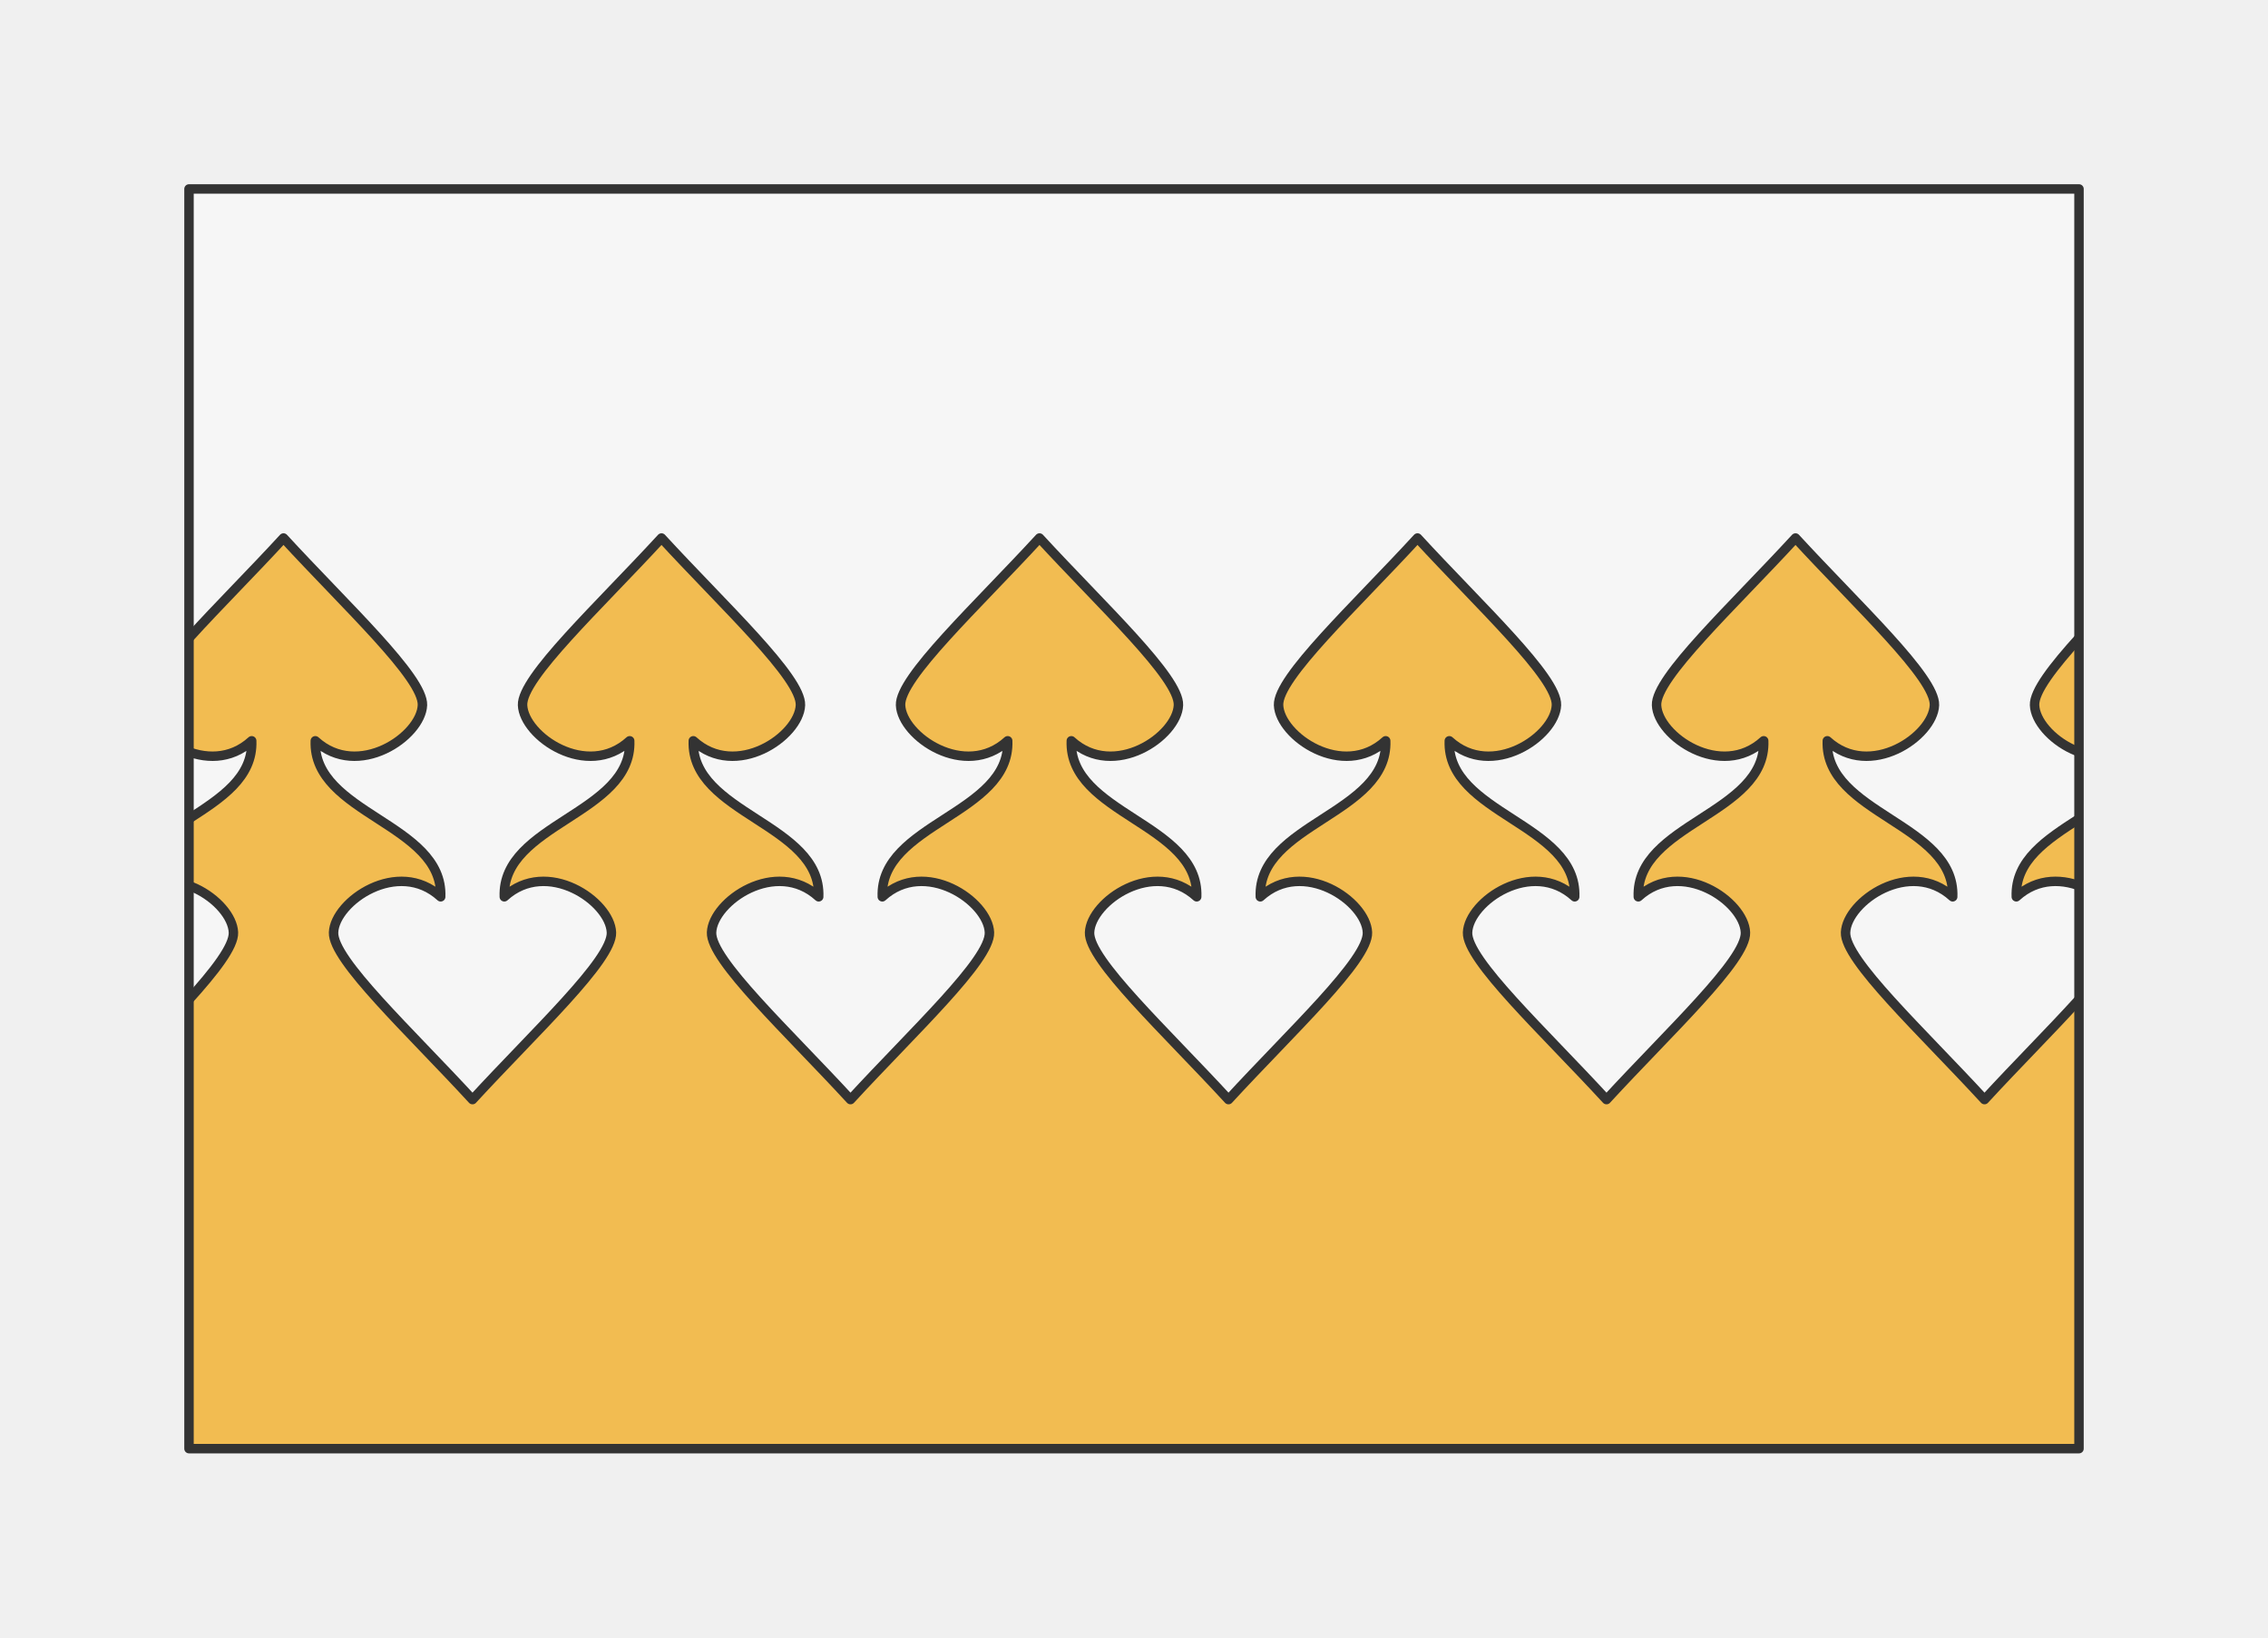
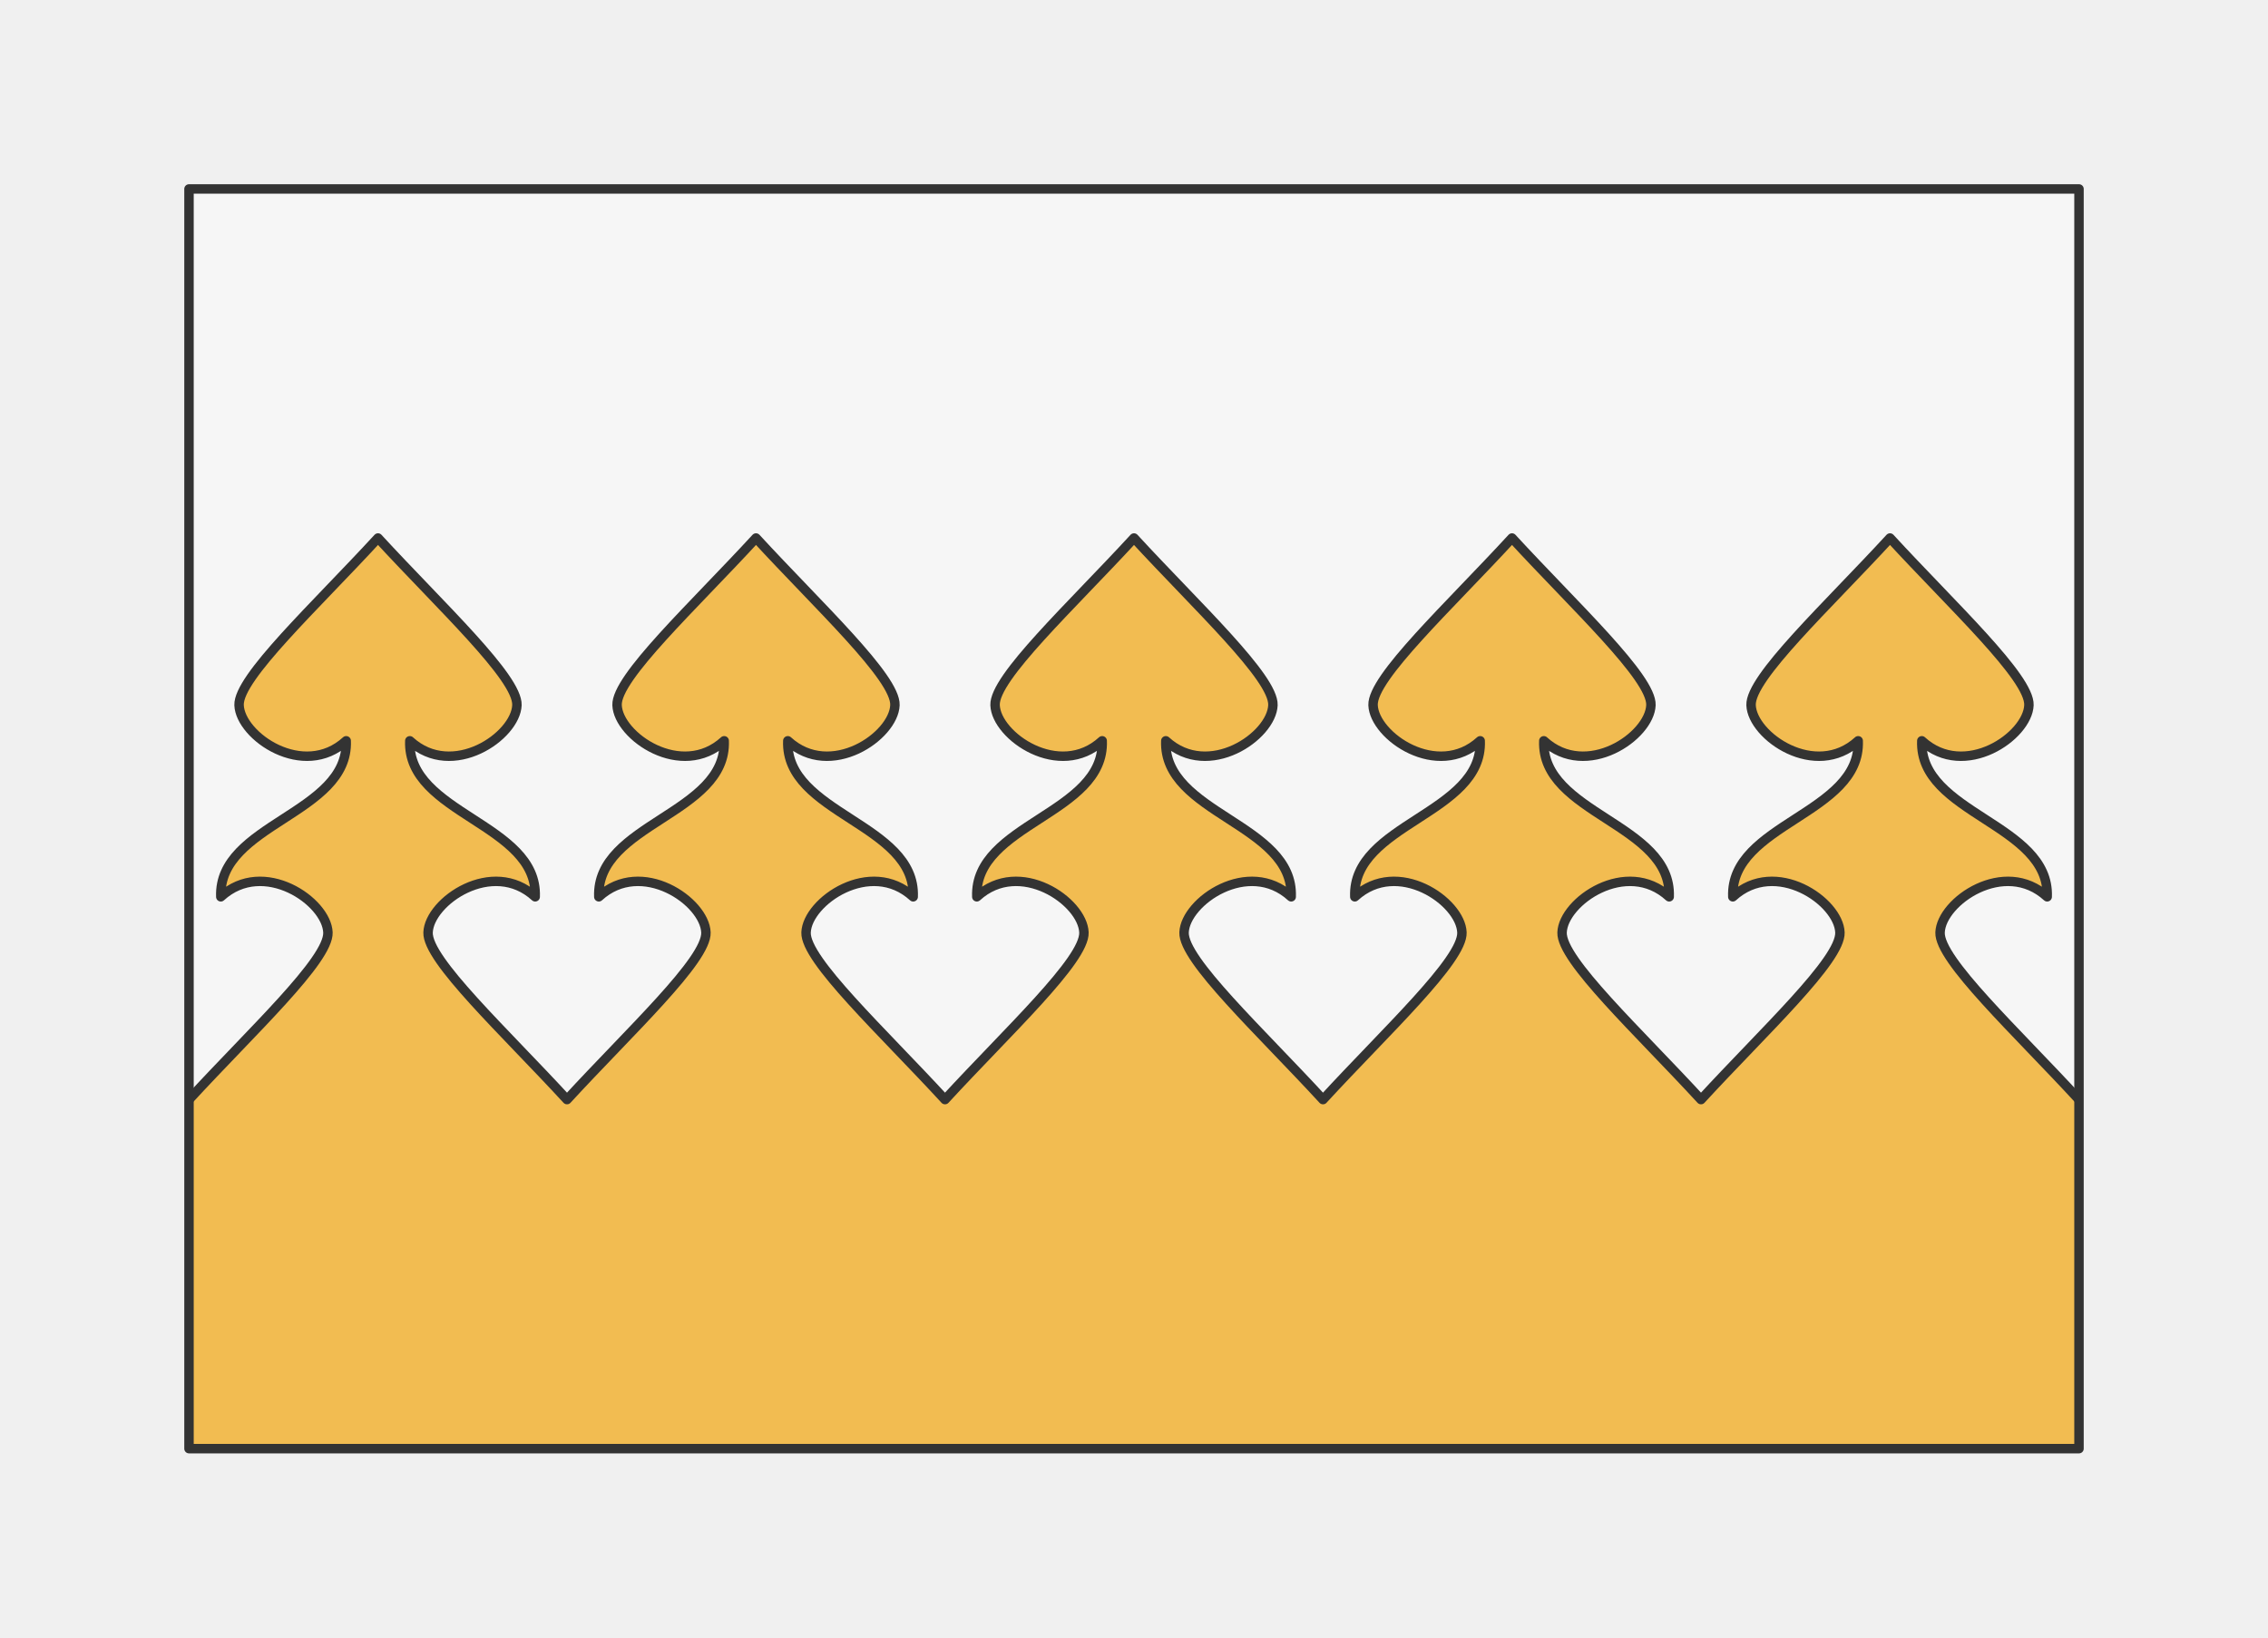
<svg xmlns="http://www.w3.org/2000/svg" preserveAspectRatio="xMidYMin slice" viewBox="-10 -10 120 86.667">
  <defs>
    <mask id="a">
      <path fill="#fff" fill-rule="evenodd" d="M0 0h100v66.667H0z" clip-rule="evenodd" />
    </mask>
  </defs>
  <g mask="url(#a)">
    <path fill="#f0f0f0" fill-rule="evenodd" d="M0 0h100v66.667H0z" />
    <defs>
      <mask id="b">
-         <path fill="#fff" fill-rule="evenodd" stroke="#fff" stroke-width=".1" d="M-40 33.333c1.696-1.096 3.391-2.193 3.317-4.128-2.26 2.066-5.606-.242-5.668-1.887-.054-1.455 4.034-5.236 7.351-8.845 3.317 3.609 7.405 7.39 7.351 8.845-.062 1.645-3.409 3.953-5.668 1.887-.148 3.87 6.782 4.387 6.634 8.257-2.26-2.067-5.606.241-5.668 1.887-.054 1.454 4.034 5.236 7.351 8.845 3.317-3.61 7.405-7.39 7.351-8.845-.062-1.646-3.409-3.954-5.668-1.887-.074-1.935 1.621-3.032 3.317-4.129s3.391-2.193 3.317-4.128c-2.26 2.066-5.606-.242-5.668-1.887-.054-1.455 4.034-5.236 7.351-8.845 3.317 3.609 7.405 7.39 7.351 8.845-.062 1.645-3.409 3.953-5.668 1.887-.148 3.87 6.782 4.387 6.634 8.257-2.26-2.067-5.606.241-5.668 1.887-.054 1.454 4.034 5.236 7.351 8.845 3.317-3.61 7.405-7.39 7.351-8.845-.062-1.646-3.409-3.954-5.668-1.887-.074-1.935 1.621-3.032 3.317-4.129s3.391-2.193 3.317-4.128c-2.26 2.066-5.606-.242-5.668-1.887-.054-1.455 4.034-5.236 7.351-8.845 3.317 3.609 7.405 7.39 7.351 8.845-.062 1.645-3.409 3.953-5.668 1.887-.148 3.87 6.782 4.387 6.634 8.257-2.26-2.067-5.606.241-5.668 1.887-.054 1.454 4.034 5.236 7.351 8.845 3.317-3.61 7.405-7.39 7.351-8.845-.062-1.646-3.409-3.954-5.668-1.887-.074-1.935 1.621-3.032 3.317-4.129s3.391-2.193 3.317-4.128c-2.26 2.066-5.606-.242-5.668-1.887-.054-1.455 4.034-5.236 7.351-8.845 3.317 3.609 7.405 7.39 7.351 8.845-.062 1.645-3.409 3.953-5.668 1.887-.148 3.87 6.782 4.387 6.634 8.257-2.26-2.067-5.606.241-5.668 1.887-.054 1.454 4.034 5.236 7.351 8.845 3.317-3.61 7.405-7.39 7.351-8.845-.062-1.646-3.409-3.954-5.668-1.887-.074-1.935 1.621-3.032 3.317-4.129s3.391-2.193 3.317-4.128c-2.26 2.066-5.606-.242-5.668-1.887-.054-1.455 4.034-5.236 7.351-8.845 3.317 3.609 7.405 7.39 7.351 8.845-.062 1.645-3.409 3.953-5.668 1.887-.148 3.87 6.782 4.387 6.634 8.257-2.26-2.067-5.606.241-5.668 1.887-.054 1.454 4.034 5.236 7.351 8.845 3.317-3.61 7.405-7.39 7.351-8.845-.062-1.646-3.409-3.954-5.668-1.887-.074-1.935 1.621-3.032 3.317-4.129s3.391-2.193 3.317-4.128c-2.26 2.066-5.606-.242-5.668-1.887-.054-1.455 4.034-5.236 7.351-8.845 3.317 3.609 7.405 7.39 7.351 8.845-.062 1.645-3.409 3.953-5.668 1.887-.148 3.87 6.782 4.387 6.634 8.257-2.26-2.067-5.606.241-5.668 1.887-.054 1.454 4.034 5.236 7.351 8.845 3.317-3.61 7.405-7.39 7.351-8.845-.062-1.646-3.409-3.954-5.668-1.887-.074-1.935 1.621-3.032 3.317-4.129s3.391-2.193 3.317-4.128c-2.26 2.066-5.606-.242-5.668-1.887-.054-1.455 4.034-5.236 7.351-8.845 3.317 3.609 7.405 7.39 7.351 8.845-.062 1.645-3.409 3.953-5.668 1.887-.148 3.87 6.782 4.387 6.634 8.257-2.26-2.067-5.606.241-5.668 1.887-.054 1.454 4.034 5.236 7.351 8.845 3.317-3.61 7.405-7.39 7.351-8.845-.062-1.646-3.409-3.954-5.668-1.887-.074-1.935 1.621-3.032 3.317-4.129s3.391-2.193 3.317-4.128c-2.26 2.066-5.606-.242-5.668-1.887-.054-1.455 4.034-5.236 7.351-8.845 3.317 3.609 7.405 7.39 7.351 8.845-.062 1.645-3.409 3.953-5.668 1.887-.148 3.87 6.782 4.387 6.634 8.257-2.26-2.067-5.606.241-5.668 1.887-.054 1.454 4.034 5.236 7.351 8.845 3.317-3.61 7.405-7.39 7.351-8.845-.062-1.646-3.409-3.954-5.668-1.887-.074-1.935 1.621-3.032 3.317-4.129s3.391-2.193 3.317-4.128c-2.26 2.066-5.606-.242-5.668-1.887-.054-1.455 4.034-5.236 7.351-8.845 3.317 3.609 7.405 7.39 7.351 8.845-.062 1.645-3.409 3.953-5.668 1.887-.148 3.87 6.782 4.387 6.634 8.257-2.26-2.067-5.606.242-5.668 1.887-.054 1.454 4.034 5.236 7.351 8.845 3.317-3.61 7.405-7.39 7.351-8.845-.062-1.645-3.409-3.954-5.668-1.887-.074-1.935 1.621-3.032 3.317-4.129s3.391-2.193 3.317-4.128c-2.26 2.066-5.606-.242-5.668-1.887-.054-1.455 4.034-5.236 7.351-8.845 3.317 3.609 7.405 7.39 7.351 8.845-.062 1.645-3.409 3.953-5.668 1.887-.148 3.87 6.782 4.387 6.634 8.257-2.26-2.067-5.606.242-5.668 1.887-.054 1.454 4.034 5.236 7.351 8.845 3.317-3.61 7.405-7.39 7.351-8.845-.062-1.645-3.409-3.954-5.668-1.887-.074-1.935 1.621-3.032 3.317-4.129s3.391-2.193 3.317-4.128c-2.26 2.066-5.606-.242-5.668-1.887-.054-1.455 4.034-5.236 7.351-8.845 3.317 3.609 7.405 7.39 7.351 8.845-.062 1.645-3.409 3.953-5.668 1.887-.148 3.87 6.782 4.387 6.634 8.257-2.26-2.067-5.606.242-5.668 1.887-.054 1.454 4.034 5.236 7.351 8.845 3.317-3.61 7.405-7.39 7.351-8.845-.062-1.645-3.409-3.954-5.668-1.887-.074-1.935 1.621-3.032 3.317-4.129l459.97 92.587a600 600 0 1 0-1179.94 0z" clip-rule="evenodd" />
+         <path fill="#fff" fill-rule="evenodd" stroke="#fff" stroke-width=".1" d="M-40 33.333h5c1.696-1.096 3.391-2.193 3.317-4.128-2.26 2.066-5.606-.242-5.668-1.887-.054-1.455 4.034-5.236 7.351-8.845 3.317 3.609 7.405 7.39 7.351 8.845-.062 1.645-3.409 3.953-5.668 1.887-.148 3.87 6.782 4.387 6.634 8.257-2.26-2.067-5.606.241-5.668 1.887-.054 1.454 4.034 5.236 7.351 8.845 3.317-3.61 7.405-7.39 7.351-8.845-.062-1.646-3.409-3.954-5.668-1.887-.074-1.935 1.621-3.032 3.317-4.129s3.391-2.193 3.317-4.128c-2.26 2.066-5.606-.242-5.668-1.887-.054-1.455 4.034-5.236 7.351-8.845 3.317 3.609 7.405 7.39 7.351 8.845-.062 1.645-3.409 3.953-5.668 1.887-.148 3.87 6.782 4.387 6.634 8.257-2.26-2.067-5.606.241-5.668 1.887-.054 1.454 4.034 5.236 7.351 8.845 3.317-3.61 7.405-7.39 7.351-8.845-.062-1.646-3.409-3.954-5.668-1.887C1.609 35.527 3.304 34.43 5 33.333s3.391-2.193 3.317-4.128c-2.26 2.066-5.606-.242-5.668-1.887-.054-1.455 4.034-5.236 7.351-8.845 3.317 3.609 7.405 7.39 7.351 8.845-.062 1.645-3.409 3.953-5.668 1.887-.148 3.87 6.782 4.387 6.634 8.257-2.26-2.067-5.606.241-5.668 1.887-.054 1.454 4.034 5.236 7.351 8.845 3.317-3.61 7.405-7.39 7.351-8.845-.062-1.646-3.409-3.954-5.668-1.887-.074-1.935 1.621-3.032 3.317-4.129s3.391-2.193 3.317-4.128c-2.26 2.066-5.606-.242-5.668-1.887-.054-1.455 4.034-5.236 7.351-8.845 3.317 3.609 7.405 7.39 7.351 8.845-.062 1.645-3.409 3.953-5.668 1.887-.148 3.87 6.782 4.387 6.634 8.257-2.26-2.067-5.606.241-5.668 1.887-.054 1.454 4.034 5.236 7.351 8.845 3.317-3.61 7.405-7.39 7.351-8.845-.062-1.646-3.409-3.954-5.668-1.887-.074-1.935 1.621-3.032 3.317-4.129s3.391-2.193 3.317-4.128c-2.26 2.066-5.606-.242-5.668-1.887-.054-1.455 4.034-5.236 7.351-8.845 3.317 3.609 7.405 7.39 7.351 8.845-.062 1.645-3.409 3.953-5.668 1.887-.148 3.87 6.782 4.387 6.634 8.257-2.26-2.067-5.606.241-5.668 1.887-.054 1.454 4.034 5.236 7.351 8.845 3.317-3.61 7.405-7.39 7.351-8.845-.062-1.646-3.409-3.954-5.668-1.887-.074-1.935 1.621-3.032 3.317-4.129s3.391-2.193 3.317-4.128c-2.26 2.066-5.606-.242-5.668-1.887-.054-1.455 4.034-5.236 7.351-8.845 3.317 3.609 7.405 7.39 7.351 8.845-.062 1.645-3.409 3.953-5.668 1.887-.148 3.87 6.782 4.387 6.634 8.257-2.26-2.067-5.606.241-5.668 1.887-.054 1.454 4.034 5.236 7.351 8.845 3.317-3.61 7.405-7.39 7.351-8.845-.062-1.646-3.409-3.954-5.668-1.887-.074-1.935 1.621-3.032 3.317-4.129s3.391-2.193 3.317-4.128c-2.26 2.066-5.606-.242-5.668-1.887-.054-1.455 4.034-5.236 7.351-8.845 3.317 3.609 7.405 7.39 7.351 8.845-.062 1.645-3.409 3.953-5.668 1.887-.148 3.87 6.782 4.387 6.634 8.257-2.26-2.067-5.606.241-5.668 1.887-.054 1.454 4.034 5.236 7.351 8.845 3.317-3.61 7.405-7.39 7.351-8.845-.062-1.646-3.409-3.954-5.668-1.887-.074-1.935 1.621-3.032 3.317-4.129s3.391-2.193 3.317-4.128c-2.26 2.066-5.606-.242-5.668-1.887-.054-1.455 4.034-5.236 7.351-8.845 3.317 3.609 7.405 7.39 7.351 8.845-.062 1.645-3.409 3.953-5.668 1.887-.148 3.87 6.782 4.387 6.634 8.257-2.26-2.067-5.606.241-5.668 1.887-.054 1.454 4.034 5.236 7.351 8.845 3.317-3.61 7.405-7.39 7.351-8.845-.062-1.646-3.409-3.954-5.668-1.887-.074-1.935 1.621-3.032 3.317-4.129s3.391-2.193 3.317-4.128c-2.26 2.066-5.606-.242-5.668-1.887-.054-1.455 4.034-5.236 7.351-8.845 3.317 3.609 7.405 7.39 7.351 8.845-.062 1.645-3.409 3.953-5.668 1.887-.148 3.87 6.782 4.387 6.634 8.257-2.26-2.067-5.606.242-5.668 1.887-.054 1.454 4.034 5.236 7.351 8.845 3.317-3.61 7.405-7.39 7.351-8.845-.062-1.645-3.409-3.954-5.668-1.887-.074-1.935 1.621-3.032 3.317-4.129s3.391-2.193 3.317-4.128c-2.26 2.066-5.606-.242-5.668-1.887-.054-1.455 4.034-5.236 7.351-8.845 3.317 3.609 7.405 7.39 7.351 8.845-.062 1.645-3.409 3.953-5.668 1.887-.148 3.87 6.782 4.387 6.634 8.257-2.26-2.067-5.606.242-5.668 1.887-.054 1.454 4.034 5.236 7.351 8.845 3.317-3.61 7.405-7.39 7.351-8.845-.062-1.645-3.409-3.954-5.668-1.887-.074-1.935 1.621-3.032 3.317-4.129l474.97 92.587a600 600 0 1 0-1179.94 0z" clip-rule="evenodd" />
      </mask>
    </defs>
    <g mask="url(#b)">
      <path fill="#f6f6f6" d="M-1000-1000h2000v2000h-2000z" />
    </g>
    <defs>
      <mask id="c">
-         <path fill="#fff" fill-rule="evenodd" d="M-40 33.333c1.696-1.096 3.391-2.193 3.317-4.128-2.26 2.066-5.606-.242-5.668-1.887-.054-1.455 4.034-5.236 7.351-8.845 3.317 3.609 7.405 7.39 7.351 8.845-.062 1.645-3.409 3.953-5.668 1.887-.148 3.87 6.782 4.387 6.634 8.257-2.26-2.067-5.606.241-5.668 1.887-.054 1.454 4.034 5.236 7.351 8.845 3.317-3.61 7.405-7.39 7.351-8.845-.062-1.646-3.409-3.954-5.668-1.887-.074-1.935 1.621-3.032 3.317-4.129s3.391-2.193 3.317-4.128c-2.26 2.066-5.606-.242-5.668-1.887-.054-1.455 4.034-5.236 7.351-8.845 3.317 3.609 7.405 7.39 7.351 8.845-.062 1.645-3.409 3.953-5.668 1.887-.148 3.87 6.782 4.387 6.634 8.257-2.26-2.067-5.606.241-5.668 1.887-.054 1.454 4.034 5.236 7.351 8.845 3.317-3.61 7.405-7.39 7.351-8.845-.062-1.646-3.409-3.954-5.668-1.887-.074-1.935 1.621-3.032 3.317-4.129s3.391-2.193 3.317-4.128c-2.26 2.066-5.606-.242-5.668-1.887-.054-1.455 4.034-5.236 7.351-8.845 3.317 3.609 7.405 7.39 7.351 8.845-.062 1.645-3.409 3.953-5.668 1.887-.148 3.87 6.782 4.387 6.634 8.257-2.26-2.067-5.606.241-5.668 1.887-.054 1.454 4.034 5.236 7.351 8.845 3.317-3.61 7.405-7.39 7.351-8.845-.062-1.646-3.409-3.954-5.668-1.887-.074-1.935 1.621-3.032 3.317-4.129s3.391-2.193 3.317-4.128c-2.26 2.066-5.606-.242-5.668-1.887-.054-1.455 4.034-5.236 7.351-8.845 3.317 3.609 7.405 7.39 7.351 8.845-.062 1.645-3.409 3.953-5.668 1.887-.148 3.87 6.782 4.387 6.634 8.257-2.26-2.067-5.606.241-5.668 1.887-.054 1.454 4.034 5.236 7.351 8.845 3.317-3.61 7.405-7.39 7.351-8.845-.062-1.646-3.409-3.954-5.668-1.887-.074-1.935 1.621-3.032 3.317-4.129s3.391-2.193 3.317-4.128c-2.26 2.066-5.606-.242-5.668-1.887-.054-1.455 4.034-5.236 7.351-8.845 3.317 3.609 7.405 7.39 7.351 8.845-.062 1.645-3.409 3.953-5.668 1.887-.148 3.87 6.782 4.387 6.634 8.257-2.26-2.067-5.606.241-5.668 1.887-.054 1.454 4.034 5.236 7.351 8.845 3.317-3.61 7.405-7.39 7.351-8.845-.062-1.646-3.409-3.954-5.668-1.887-.074-1.935 1.621-3.032 3.317-4.129s3.391-2.193 3.317-4.128c-2.26 2.066-5.606-.242-5.668-1.887-.054-1.455 4.034-5.236 7.351-8.845 3.317 3.609 7.405 7.39 7.351 8.845-.062 1.645-3.409 3.953-5.668 1.887-.148 3.87 6.782 4.387 6.634 8.257-2.26-2.067-5.606.241-5.668 1.887-.054 1.454 4.034 5.236 7.351 8.845 3.317-3.61 7.405-7.39 7.351-8.845-.062-1.646-3.409-3.954-5.668-1.887-.074-1.935 1.621-3.032 3.317-4.129s3.391-2.193 3.317-4.128c-2.26 2.066-5.606-.242-5.668-1.887-.054-1.455 4.034-5.236 7.351-8.845 3.317 3.609 7.405 7.39 7.351 8.845-.062 1.645-3.409 3.953-5.668 1.887-.148 3.87 6.782 4.387 6.634 8.257-2.26-2.067-5.606.241-5.668 1.887-.054 1.454 4.034 5.236 7.351 8.845 3.317-3.61 7.405-7.39 7.351-8.845-.062-1.646-3.409-3.954-5.668-1.887-.074-1.935 1.621-3.032 3.317-4.129s3.391-2.193 3.317-4.128c-2.26 2.066-5.606-.242-5.668-1.887-.054-1.455 4.034-5.236 7.351-8.845 3.317 3.609 7.405 7.39 7.351 8.845-.062 1.645-3.409 3.953-5.668 1.887-.148 3.87 6.782 4.387 6.634 8.257-2.26-2.067-5.606.241-5.668 1.887-.054 1.454 4.034 5.236 7.351 8.845 3.317-3.61 7.405-7.39 7.351-8.845-.062-1.646-3.409-3.954-5.668-1.887-.074-1.935 1.621-3.032 3.317-4.129s3.391-2.193 3.317-4.128c-2.26 2.066-5.606-.242-5.668-1.887-.054-1.455 4.034-5.236 7.351-8.845 3.317 3.609 7.405 7.39 7.351 8.845-.062 1.645-3.409 3.953-5.668 1.887-.148 3.87 6.782 4.387 6.634 8.257-2.26-2.067-5.606.242-5.668 1.887-.054 1.454 4.034 5.236 7.351 8.845 3.317-3.61 7.405-7.39 7.351-8.845-.062-1.645-3.409-3.954-5.668-1.887-.074-1.935 1.621-3.032 3.317-4.129s3.391-2.193 3.317-4.128c-2.26 2.066-5.606-.242-5.668-1.887-.054-1.455 4.034-5.236 7.351-8.845 3.317 3.609 7.405 7.39 7.351 8.845-.062 1.645-3.409 3.953-5.668 1.887-.148 3.87 6.782 4.387 6.634 8.257-2.26-2.067-5.606.242-5.668 1.887-.054 1.454 4.034 5.236 7.351 8.845 3.317-3.61 7.405-7.39 7.351-8.845-.062-1.645-3.409-3.954-5.668-1.887-.074-1.935 1.621-3.032 3.317-4.129s3.391-2.193 3.317-4.128c-2.26 2.066-5.606-.242-5.668-1.887-.054-1.455 4.034-5.236 7.351-8.845 3.317 3.609 7.405 7.39 7.351 8.845-.062 1.645-3.409 3.953-5.668 1.887-.148 3.87 6.782 4.387 6.634 8.257-2.26-2.067-5.606.242-5.668 1.887-.054 1.454 4.034 5.236 7.351 8.845 3.317-3.61 7.405-7.39 7.351-8.845-.062-1.645-3.409-3.954-5.668-1.887-.074-1.935 1.621-3.032 3.317-4.129l459.97-92.587a600 600 0 1 1-1179.94 0z" clip-rule="evenodd" />
+         <path fill="#fff" fill-rule="evenodd" d="M-40 33.333h5c1.696-1.096 3.391-2.193 3.317-4.128-2.26 2.066-5.606-.242-5.668-1.887-.054-1.455 4.034-5.236 7.351-8.845 3.317 3.609 7.405 7.39 7.351 8.845-.062 1.645-3.409 3.953-5.668 1.887-.148 3.87 6.782 4.387 6.634 8.257-2.26-2.067-5.606.241-5.668 1.887-.054 1.454 4.034 5.236 7.351 8.845 3.317-3.61 7.405-7.39 7.351-8.845-.062-1.646-3.409-3.954-5.668-1.887-.074-1.935 1.621-3.032 3.317-4.129s3.391-2.193 3.317-4.128c-2.26 2.066-5.606-.242-5.668-1.887-.054-1.455 4.034-5.236 7.351-8.845 3.317 3.609 7.405 7.39 7.351 8.845-.062 1.645-3.409 3.953-5.668 1.887-.148 3.87 6.782 4.387 6.634 8.257-2.26-2.067-5.606.241-5.668 1.887-.054 1.454 4.034 5.236 7.351 8.845 3.317-3.61 7.405-7.39 7.351-8.845-.062-1.646-3.409-3.954-5.668-1.887C1.609 35.527 3.304 34.43 5 33.333s3.391-2.193 3.317-4.128c-2.26 2.066-5.606-.242-5.668-1.887-.054-1.455 4.034-5.236 7.351-8.845 3.317 3.609 7.405 7.39 7.351 8.845-.062 1.645-3.409 3.953-5.668 1.887-.148 3.87 6.782 4.387 6.634 8.257-2.26-2.067-5.606.241-5.668 1.887-.054 1.454 4.034 5.236 7.351 8.845 3.317-3.61 7.405-7.39 7.351-8.845-.062-1.646-3.409-3.954-5.668-1.887-.074-1.935 1.621-3.032 3.317-4.129s3.391-2.193 3.317-4.128c-2.26 2.066-5.606-.242-5.668-1.887-.054-1.455 4.034-5.236 7.351-8.845 3.317 3.609 7.405 7.39 7.351 8.845-.062 1.645-3.409 3.953-5.668 1.887-.148 3.87 6.782 4.387 6.634 8.257-2.26-2.067-5.606.241-5.668 1.887-.054 1.454 4.034 5.236 7.351 8.845 3.317-3.61 7.405-7.39 7.351-8.845-.062-1.646-3.409-3.954-5.668-1.887-.074-1.935 1.621-3.032 3.317-4.129s3.391-2.193 3.317-4.128c-2.26 2.066-5.606-.242-5.668-1.887-.054-1.455 4.034-5.236 7.351-8.845 3.317 3.609 7.405 7.39 7.351 8.845-.062 1.645-3.409 3.953-5.668 1.887-.148 3.87 6.782 4.387 6.634 8.257-2.26-2.067-5.606.241-5.668 1.887-.054 1.454 4.034 5.236 7.351 8.845 3.317-3.61 7.405-7.39 7.351-8.845-.062-1.646-3.409-3.954-5.668-1.887-.074-1.935 1.621-3.032 3.317-4.129s3.391-2.193 3.317-4.128c-2.26 2.066-5.606-.242-5.668-1.887-.054-1.455 4.034-5.236 7.351-8.845 3.317 3.609 7.405 7.39 7.351 8.845-.062 1.645-3.409 3.953-5.668 1.887-.148 3.87 6.782 4.387 6.634 8.257-2.26-2.067-5.606.241-5.668 1.887-.054 1.454 4.034 5.236 7.351 8.845 3.317-3.61 7.405-7.39 7.351-8.845-.062-1.646-3.409-3.954-5.668-1.887-.074-1.935 1.621-3.032 3.317-4.129s3.391-2.193 3.317-4.128c-2.26 2.066-5.606-.242-5.668-1.887-.054-1.455 4.034-5.236 7.351-8.845 3.317 3.609 7.405 7.39 7.351 8.845-.062 1.645-3.409 3.953-5.668 1.887-.148 3.87 6.782 4.387 6.634 8.257-2.26-2.067-5.606.241-5.668 1.887-.054 1.454 4.034 5.236 7.351 8.845 3.317-3.61 7.405-7.39 7.351-8.845-.062-1.646-3.409-3.954-5.668-1.887-.074-1.935 1.621-3.032 3.317-4.129s3.391-2.193 3.317-4.128c-2.26 2.066-5.606-.242-5.668-1.887-.054-1.455 4.034-5.236 7.351-8.845 3.317 3.609 7.405 7.39 7.351 8.845-.062 1.645-3.409 3.953-5.668 1.887-.148 3.87 6.782 4.387 6.634 8.257-2.26-2.067-5.606.241-5.668 1.887-.054 1.454 4.034 5.236 7.351 8.845 3.317-3.61 7.405-7.39 7.351-8.845-.062-1.646-3.409-3.954-5.668-1.887-.074-1.935 1.621-3.032 3.317-4.129s3.391-2.193 3.317-4.128c-2.26 2.066-5.606-.242-5.668-1.887-.054-1.455 4.034-5.236 7.351-8.845 3.317 3.609 7.405 7.39 7.351 8.845-.062 1.645-3.409 3.953-5.668 1.887-.148 3.87 6.782 4.387 6.634 8.257-2.26-2.067-5.606.242-5.668 1.887-.054 1.454 4.034 5.236 7.351 8.845 3.317-3.61 7.405-7.39 7.351-8.845-.062-1.645-3.409-3.954-5.668-1.887-.074-1.935 1.621-3.032 3.317-4.129s3.391-2.193 3.317-4.128c-2.26 2.066-5.606-.242-5.668-1.887-.054-1.455 4.034-5.236 7.351-8.845 3.317 3.609 7.405 7.39 7.351 8.845-.062 1.645-3.409 3.953-5.668 1.887-.148 3.87 6.782 4.387 6.634 8.257-2.26-2.067-5.606.242-5.668 1.887-.054 1.454 4.034 5.236 7.351 8.845 3.317-3.61 7.405-7.39 7.351-8.845-.062-1.645-3.409-3.954-5.668-1.887-.074-1.935 1.621-3.032 3.317-4.129l474.97-92.587a600 600 0 1 1-1179.94 0z" clip-rule="evenodd" />
      </mask>
    </defs>
    <g mask="url(#c)">
      <path fill="#f2bc51" d="M-1000-1000h2000v2000h-2000z" />
    </g>
-     <path fill="none" stroke="#333" stroke-linecap="round" stroke-linejoin="round" stroke-width=".5" d="M-40 33.333c1.696-1.096 3.391-2.193 3.317-4.128-2.26 2.066-5.606-.242-5.668-1.887-.054-1.455 4.034-5.236 7.351-8.845 3.317 3.609 7.405 7.39 7.351 8.845-.062 1.645-3.409 3.953-5.668 1.887-.148 3.87 6.782 4.387 6.634 8.257-2.26-2.067-5.606.241-5.668 1.887-.054 1.454 4.034 5.236 7.351 8.845 3.317-3.61 7.405-7.39 7.351-8.845-.062-1.646-3.409-3.954-5.668-1.887-.074-1.935 1.621-3.032 3.317-4.129s3.391-2.193 3.317-4.128c-2.26 2.066-5.606-.242-5.668-1.887-.054-1.455 4.034-5.236 7.351-8.845 3.317 3.609 7.405 7.39 7.351 8.845-.062 1.645-3.409 3.953-5.668 1.887-.148 3.87 6.782 4.387 6.634 8.257-2.26-2.067-5.606.241-5.668 1.887-.054 1.454 4.034 5.236 7.351 8.845 3.317-3.61 7.405-7.39 7.351-8.845-.062-1.646-3.409-3.954-5.668-1.887-.074-1.935 1.621-3.032 3.317-4.129s3.391-2.193 3.317-4.128c-2.26 2.066-5.606-.242-5.668-1.887-.054-1.455 4.034-5.236 7.351-8.845 3.317 3.609 7.405 7.39 7.351 8.845-.062 1.645-3.409 3.953-5.668 1.887-.148 3.87 6.782 4.387 6.634 8.257-2.26-2.067-5.606.241-5.668 1.887-.054 1.454 4.034 5.236 7.351 8.845 3.317-3.61 7.405-7.39 7.351-8.845-.062-1.646-3.409-3.954-5.668-1.887-.074-1.935 1.621-3.032 3.317-4.129s3.391-2.193 3.317-4.128c-2.26 2.066-5.606-.242-5.668-1.887-.054-1.455 4.034-5.236 7.351-8.845 3.317 3.609 7.405 7.39 7.351 8.845-.062 1.645-3.409 3.953-5.668 1.887-.148 3.87 6.782 4.387 6.634 8.257-2.26-2.067-5.606.241-5.668 1.887-.054 1.454 4.034 5.236 7.351 8.845 3.317-3.61 7.405-7.39 7.351-8.845-.062-1.646-3.409-3.954-5.668-1.887-.074-1.935 1.621-3.032 3.317-4.129s3.391-2.193 3.317-4.128c-2.26 2.066-5.606-.242-5.668-1.887-.054-1.455 4.034-5.236 7.351-8.845 3.317 3.609 7.405 7.39 7.351 8.845-.062 1.645-3.409 3.953-5.668 1.887-.148 3.87 6.782 4.387 6.634 8.257-2.26-2.067-5.606.241-5.668 1.887-.054 1.454 4.034 5.236 7.351 8.845 3.317-3.61 7.405-7.39 7.351-8.845-.062-1.646-3.409-3.954-5.668-1.887-.074-1.935 1.621-3.032 3.317-4.129s3.391-2.193 3.317-4.128c-2.26 2.066-5.606-.242-5.668-1.887-.054-1.455 4.034-5.236 7.351-8.845 3.317 3.609 7.405 7.39 7.351 8.845-.062 1.645-3.409 3.953-5.668 1.887-.148 3.87 6.782 4.387 6.634 8.257-2.26-2.067-5.606.241-5.668 1.887-.054 1.454 4.034 5.236 7.351 8.845 3.317-3.61 7.405-7.39 7.351-8.845-.062-1.646-3.409-3.954-5.668-1.887-.074-1.935 1.621-3.032 3.317-4.129s3.391-2.193 3.317-4.128c-2.26 2.066-5.606-.242-5.668-1.887-.054-1.455 4.034-5.236 7.351-8.845 3.317 3.609 7.405 7.39 7.351 8.845-.062 1.645-3.409 3.953-5.668 1.887-.148 3.87 6.782 4.387 6.634 8.257-2.26-2.067-5.606.241-5.668 1.887-.054 1.454 4.034 5.236 7.351 8.845 3.317-3.61 7.405-7.39 7.351-8.845-.062-1.646-3.409-3.954-5.668-1.887-.074-1.935 1.621-3.032 3.317-4.129s3.391-2.193 3.317-4.128c-2.26 2.066-5.606-.242-5.668-1.887-.054-1.455 4.034-5.236 7.351-8.845 3.317 3.609 7.405 7.39 7.351 8.845-.062 1.645-3.409 3.953-5.668 1.887-.148 3.87 6.782 4.387 6.634 8.257-2.26-2.067-5.606.241-5.668 1.887-.054 1.454 4.034 5.236 7.351 8.845 3.317-3.61 7.405-7.39 7.351-8.845-.062-1.646-3.409-3.954-5.668-1.887-.074-1.935 1.621-3.032 3.317-4.129s3.391-2.193 3.317-4.128c-2.26 2.066-5.606-.242-5.668-1.887-.054-1.455 4.034-5.236 7.351-8.845 3.317 3.609 7.405 7.39 7.351 8.845-.062 1.645-3.409 3.953-5.668 1.887-.148 3.87 6.782 4.387 6.634 8.257-2.26-2.067-5.606.242-5.668 1.887-.054 1.454 4.034 5.236 7.351 8.845 3.317-3.61 7.405-7.39 7.351-8.845-.062-1.645-3.409-3.954-5.668-1.887-.074-1.935 1.621-3.032 3.317-4.129s3.391-2.193 3.317-4.128c-2.26 2.066-5.606-.242-5.668-1.887-.054-1.455 4.034-5.236 7.351-8.845 3.317 3.609 7.405 7.39 7.351 8.845-.062 1.645-3.409 3.953-5.668 1.887-.148 3.87 6.782 4.387 6.634 8.257-2.26-2.067-5.606.242-5.668 1.887-.054 1.454 4.034 5.236 7.351 8.845 3.317-3.61 7.405-7.39 7.351-8.845-.062-1.645-3.409-3.954-5.668-1.887-.074-1.935 1.621-3.032 3.317-4.129s3.391-2.193 3.317-4.128c-2.26 2.066-5.606-.242-5.668-1.887-.054-1.455 4.034-5.236 7.351-8.845 3.317 3.609 7.405 7.39 7.351 8.845-.062 1.645-3.409 3.953-5.668 1.887-.148 3.87 6.782 4.387 6.634 8.257-2.26-2.067-5.606.242-5.668 1.887-.054 1.454 4.034 5.236 7.351 8.845 3.317-3.61 7.405-7.39 7.351-8.845-.062-1.645-3.409-3.954-5.668-1.887-.074-1.935 1.621-3.032 3.317-4.129" />
+     <path fill="none" stroke="#333" stroke-linecap="round" stroke-linejoin="round" stroke-width=".5" d="M-40 33.333h5c1.696-1.096 3.391-2.193 3.317-4.128-2.26 2.066-5.606-.242-5.668-1.887-.054-1.455 4.034-5.236 7.351-8.845 3.317 3.609 7.405 7.39 7.351 8.845-.062 1.645-3.409 3.953-5.668 1.887-.148 3.87 6.782 4.387 6.634 8.257-2.26-2.067-5.606.241-5.668 1.887-.054 1.454 4.034 5.236 7.351 8.845 3.317-3.61 7.405-7.39 7.351-8.845-.062-1.646-3.409-3.954-5.668-1.887-.074-1.935 1.621-3.032 3.317-4.129s3.391-2.193 3.317-4.128c-2.26 2.066-5.606-.242-5.668-1.887-.054-1.455 4.034-5.236 7.351-8.845 3.317 3.609 7.405 7.39 7.351 8.845-.062 1.645-3.409 3.953-5.668 1.887-.148 3.87 6.782 4.387 6.634 8.257-2.26-2.067-5.606.241-5.668 1.887-.054 1.454 4.034 5.236 7.351 8.845 3.317-3.61 7.405-7.39 7.351-8.845-.062-1.646-3.409-3.954-5.668-1.887C1.609 35.527 3.304 34.43 5 33.333s3.391-2.193 3.317-4.128c-2.26 2.066-5.606-.242-5.668-1.887-.054-1.455 4.034-5.236 7.351-8.845 3.317 3.609 7.405 7.39 7.351 8.845-.062 1.645-3.409 3.953-5.668 1.887-.148 3.87 6.782 4.387 6.634 8.257-2.26-2.067-5.606.241-5.668 1.887-.054 1.454 4.034 5.236 7.351 8.845 3.317-3.61 7.405-7.39 7.351-8.845-.062-1.646-3.409-3.954-5.668-1.887-.074-1.935 1.621-3.032 3.317-4.129s3.391-2.193 3.317-4.128c-2.26 2.066-5.606-.242-5.668-1.887-.054-1.455 4.034-5.236 7.351-8.845 3.317 3.609 7.405 7.39 7.351 8.845-.062 1.645-3.409 3.953-5.668 1.887-.148 3.87 6.782 4.387 6.634 8.257-2.26-2.067-5.606.241-5.668 1.887-.054 1.454 4.034 5.236 7.351 8.845 3.317-3.61 7.405-7.39 7.351-8.845-.062-1.646-3.409-3.954-5.668-1.887-.074-1.935 1.621-3.032 3.317-4.129s3.391-2.193 3.317-4.128c-2.26 2.066-5.606-.242-5.668-1.887-.054-1.455 4.034-5.236 7.351-8.845 3.317 3.609 7.405 7.39 7.351 8.845-.062 1.645-3.409 3.953-5.668 1.887-.148 3.87 6.782 4.387 6.634 8.257-2.26-2.067-5.606.241-5.668 1.887-.054 1.454 4.034 5.236 7.351 8.845 3.317-3.61 7.405-7.39 7.351-8.845-.062-1.646-3.409-3.954-5.668-1.887-.074-1.935 1.621-3.032 3.317-4.129s3.391-2.193 3.317-4.128c-2.26 2.066-5.606-.242-5.668-1.887-.054-1.455 4.034-5.236 7.351-8.845 3.317 3.609 7.405 7.39 7.351 8.845-.062 1.645-3.409 3.953-5.668 1.887-.148 3.87 6.782 4.387 6.634 8.257-2.26-2.067-5.606.241-5.668 1.887-.054 1.454 4.034 5.236 7.351 8.845 3.317-3.61 7.405-7.39 7.351-8.845-.062-1.646-3.409-3.954-5.668-1.887-.074-1.935 1.621-3.032 3.317-4.129s3.391-2.193 3.317-4.128c-2.26 2.066-5.606-.242-5.668-1.887-.054-1.455 4.034-5.236 7.351-8.845 3.317 3.609 7.405 7.39 7.351 8.845-.062 1.645-3.409 3.953-5.668 1.887-.148 3.87 6.782 4.387 6.634 8.257-2.26-2.067-5.606.241-5.668 1.887-.054 1.454 4.034 5.236 7.351 8.845 3.317-3.61 7.405-7.39 7.351-8.845-.062-1.646-3.409-3.954-5.668-1.887-.074-1.935 1.621-3.032 3.317-4.129s3.391-2.193 3.317-4.128c-2.26 2.066-5.606-.242-5.668-1.887-.054-1.455 4.034-5.236 7.351-8.845 3.317 3.609 7.405 7.39 7.351 8.845-.062 1.645-3.409 3.953-5.668 1.887-.148 3.87 6.782 4.387 6.634 8.257-2.26-2.067-5.606.241-5.668 1.887-.054 1.454 4.034 5.236 7.351 8.845 3.317-3.61 7.405-7.39 7.351-8.845-.062-1.646-3.409-3.954-5.668-1.887-.074-1.935 1.621-3.032 3.317-4.129s3.391-2.193 3.317-4.128c-2.26 2.066-5.606-.242-5.668-1.887-.054-1.455 4.034-5.236 7.351-8.845 3.317 3.609 7.405 7.39 7.351 8.845-.062 1.645-3.409 3.953-5.668 1.887-.148 3.87 6.782 4.387 6.634 8.257-2.26-2.067-5.606.242-5.668 1.887-.054 1.454 4.034 5.236 7.351 8.845 3.317-3.61 7.405-7.39 7.351-8.845-.062-1.645-3.409-3.954-5.668-1.887-.074-1.935 1.621-3.032 3.317-4.129s3.391-2.193 3.317-4.128c-2.26 2.066-5.606-.242-5.668-1.887-.054-1.455 4.034-5.236 7.351-8.845 3.317 3.609 7.405 7.39 7.351 8.845-.062 1.645-3.409 3.953-5.668 1.887-.148 3.87 6.782 4.387 6.634 8.257-2.26-2.067-5.606.242-5.668 1.887-.054 1.454 4.034 5.236 7.351 8.845 3.317-3.61 7.405-7.39 7.351-8.845-.062-1.645-3.409-3.954-5.668-1.887-.074-1.935 1.621-3.032 3.317-4.129" />
  </g>
  <path fill="none" stroke="#333" stroke-linecap="round" stroke-linejoin="round" stroke-width=".5" d="M0 0h100v66.667H0z" />
</svg>
